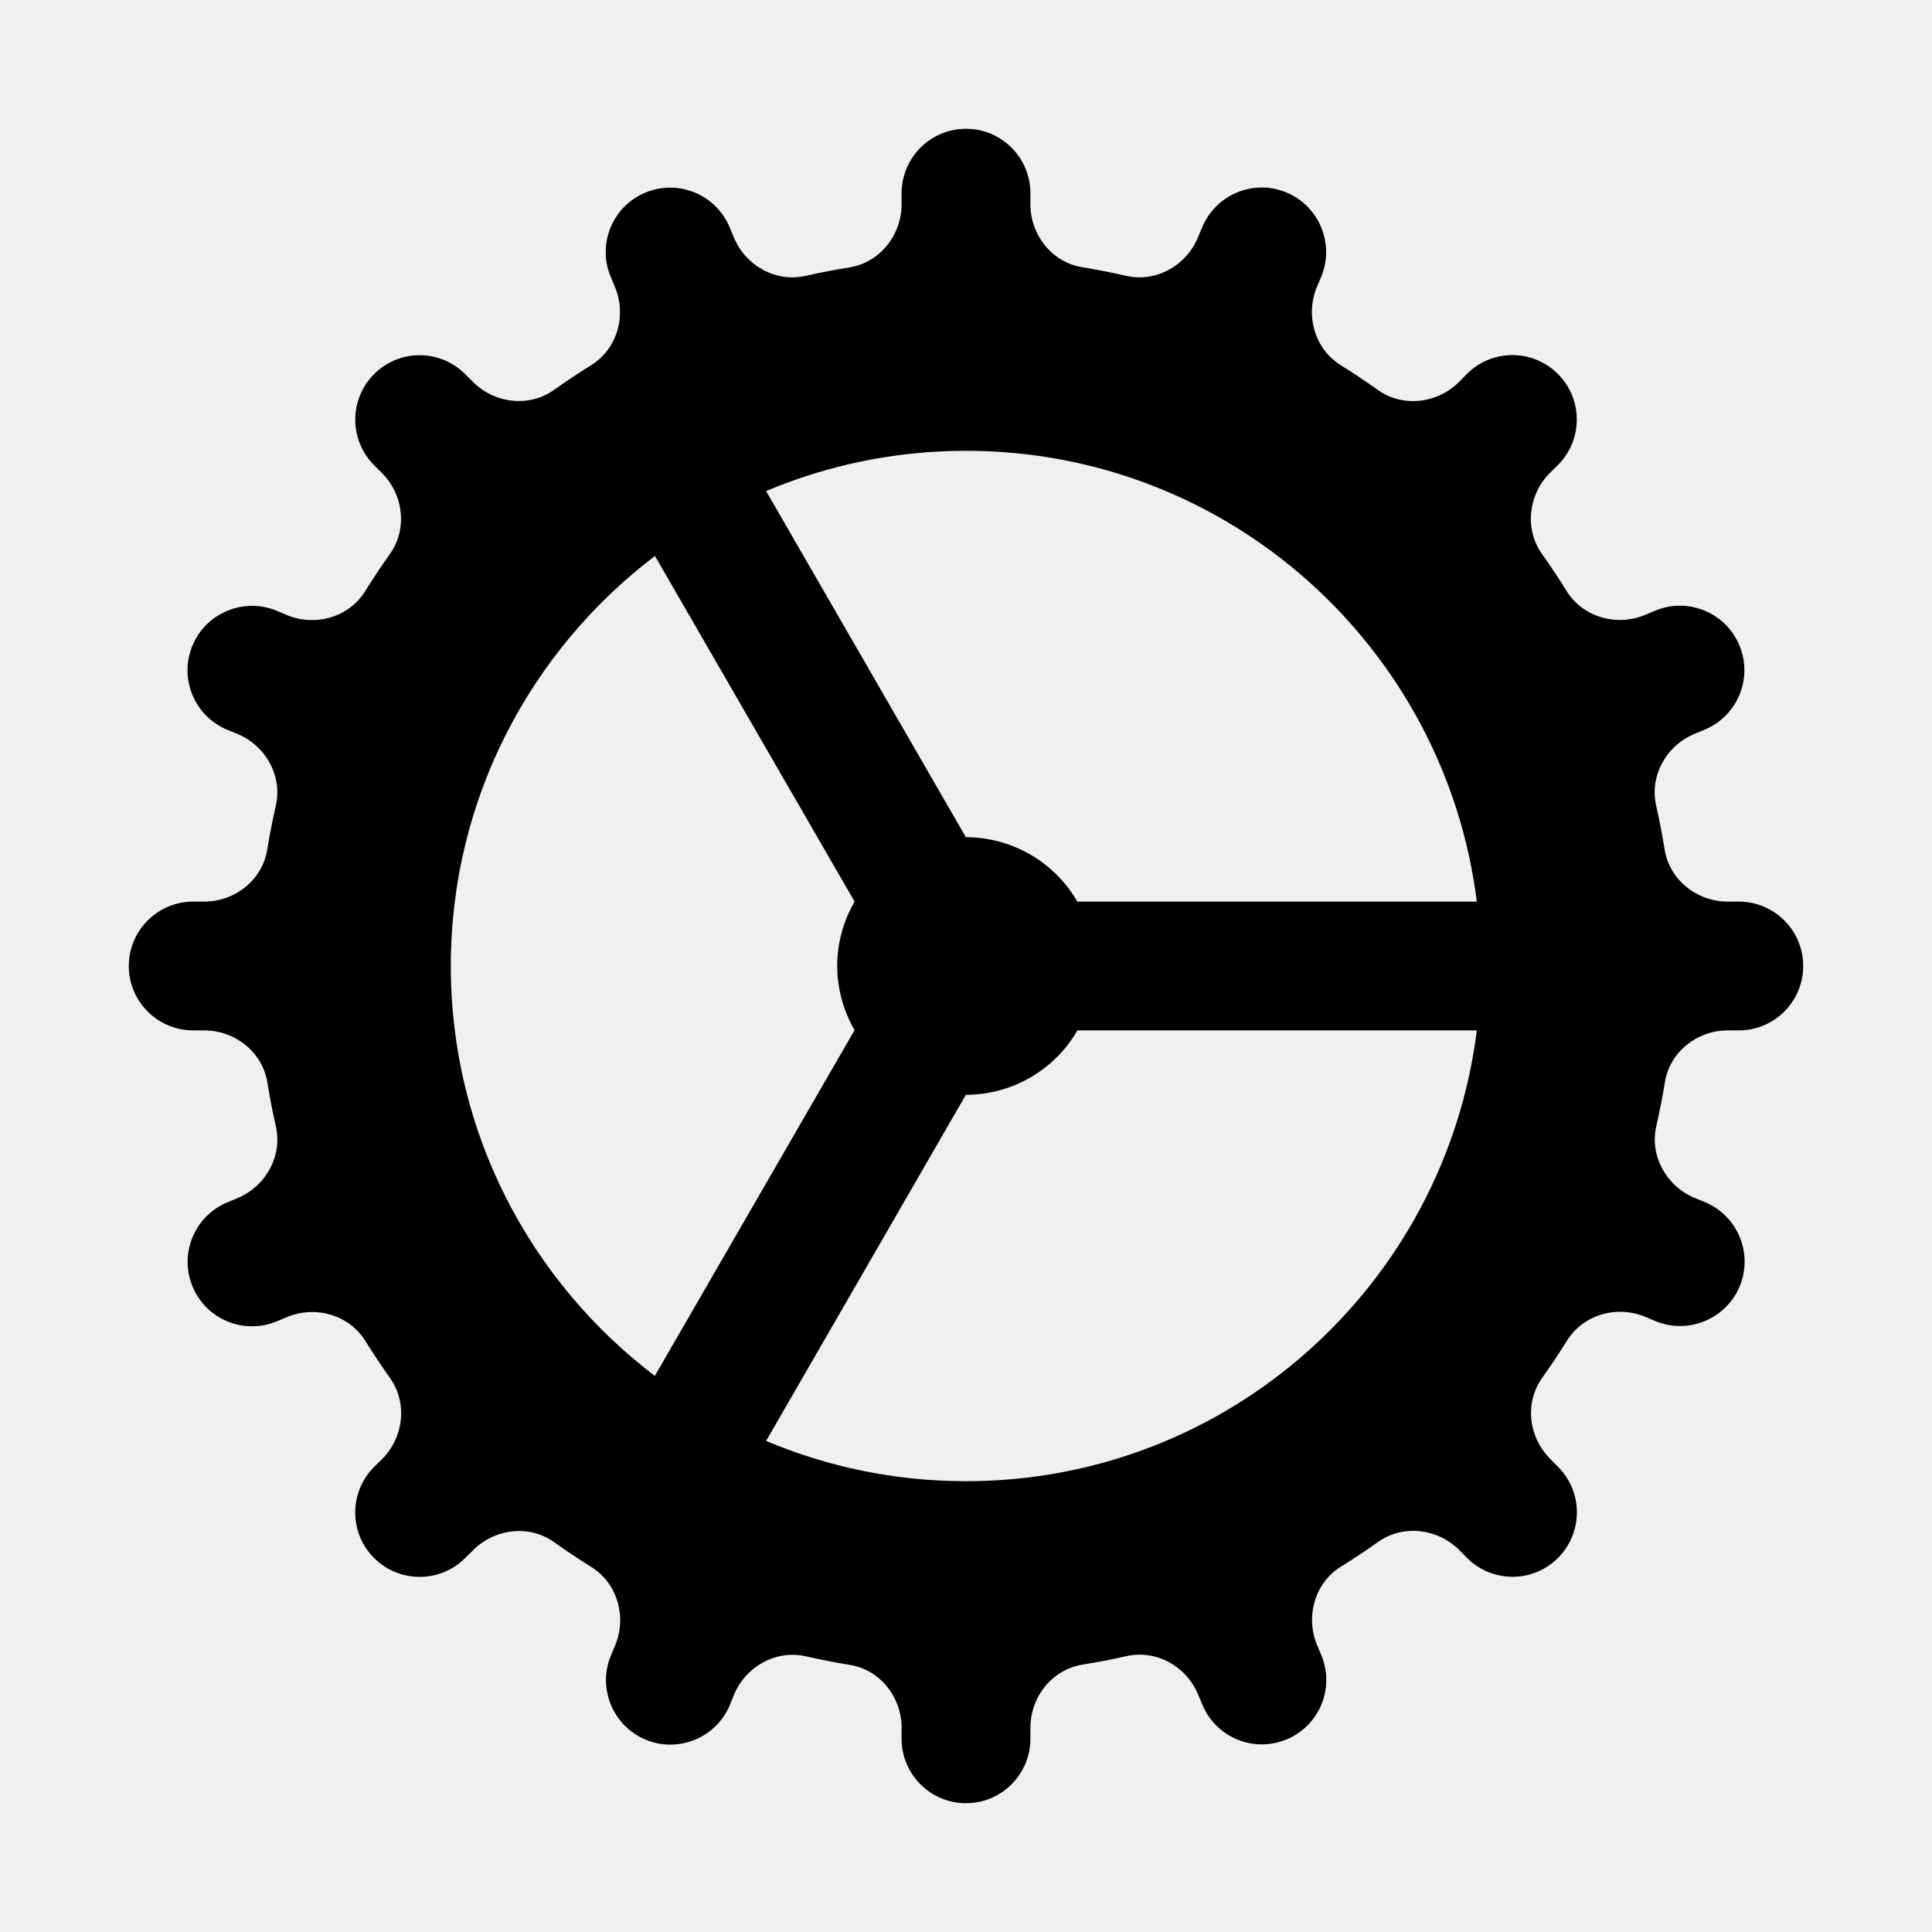
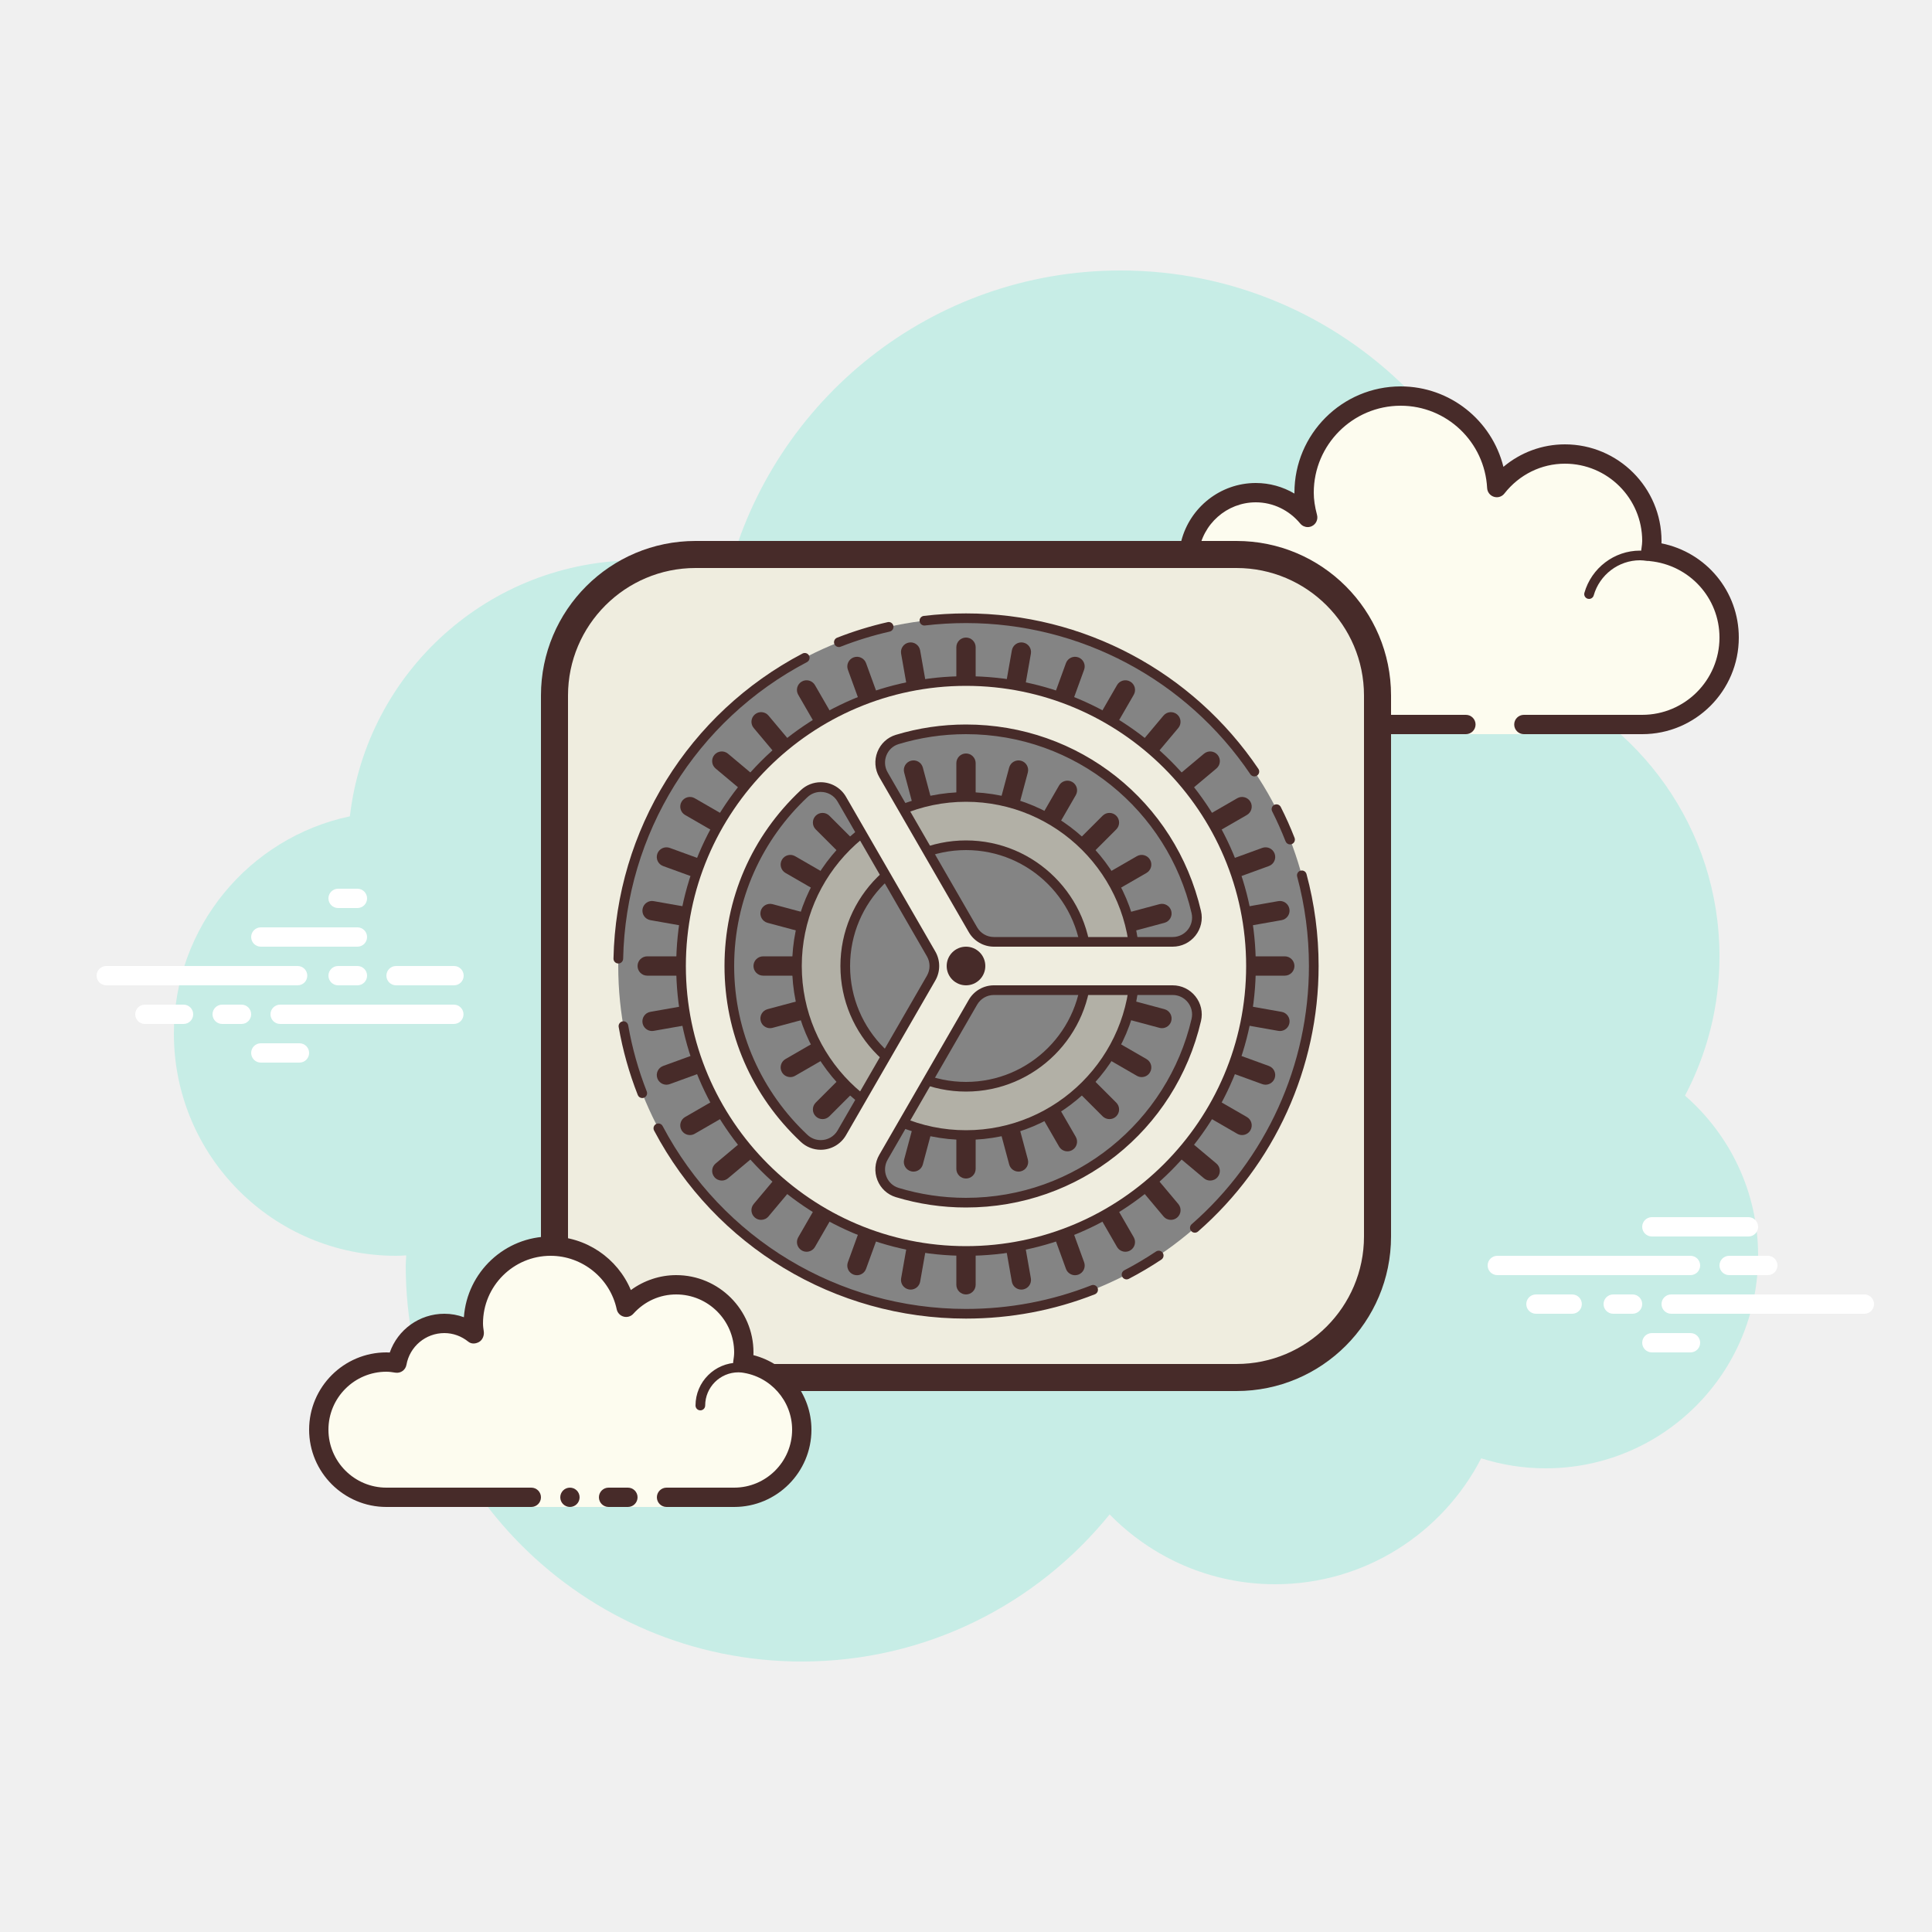
- <svg xmlns="http://www.w3.org/2000/svg" fill="#000000" viewBox="0 0 30 30" width="60px" height="60px">
-   <path d="M 15 2 C 14.448 2 14 2.448 14 3 L 14 3.172 C 14 3.65 13.663 4.076 13.191 4.152 C 12.962 4.189 12.736 4.232 12.512 4.283 C 12.048 4.389 11.578 4.127 11.396 3.688 L 11.33 3.531 C 11.119 3.021 10.534 2.778 10.023 2.99 C 9.513 3.201 9.27 3.786 9.482 4.297 L 9.549 4.457 C 9.733 4.897 9.586 5.418 9.18 5.67 C 8.984 5.792 8.792 5.92 8.605 6.053 C 8.217 6.33 7.681 6.267 7.344 5.93 L 7.223 5.809 C 6.832 5.418 6.199 5.418 5.809 5.809 C 5.419 6.2 5.419 6.833 5.809 7.223 L 5.93 7.344 C 6.267 7.681 6.33 8.216 6.053 8.605 C 5.92 8.792 5.792 8.984 5.67 9.18 C 5.418 9.586 4.896 9.734 4.455 9.551 L 4.297 9.484 C 3.787 9.273 3.2 9.515 2.988 10.025 C 2.777 10.535 3.019 11.12 3.529 11.332 L 3.686 11.396 C 4.125 11.578 4.389 12.048 4.283 12.512 C 4.232 12.736 4.187 12.962 4.15 13.191 C 4.075 13.662 3.65 14 3.172 14 L 3 14 C 2.448 14 2 14.448 2 15 C 2 15.552 2.448 16 3 16 L 3.172 16 C 3.65 16 4.076 16.337 4.152 16.809 C 4.189 17.038 4.232 17.264 4.283 17.488 C 4.389 17.952 4.127 18.422 3.688 18.604 L 3.531 18.67 C 3.021 18.881 2.778 19.466 2.99 19.977 C 3.201 20.487 3.786 20.73 4.297 20.518 L 4.457 20.451 C 4.898 20.268 5.419 20.415 5.672 20.82 C 5.794 21.016 5.921 21.208 6.055 21.396 C 6.332 21.784 6.269 22.321 5.932 22.658 L 5.809 22.779 C 5.418 23.17 5.418 23.803 5.809 24.193 C 6.2 24.583 6.833 24.584 7.223 24.193 L 7.346 24.072 C 7.683 23.735 8.217 23.67 8.605 23.947 C 8.793 24.081 8.986 24.21 9.182 24.332 C 9.587 24.584 9.736 25.106 9.553 25.547 L 9.486 25.705 C 9.275 26.215 9.517 26.802 10.027 27.014 C 10.537 27.225 11.122 26.983 11.334 26.473 L 11.398 26.316 C 11.58 25.877 12.05 25.613 12.514 25.719 C 12.738 25.77 12.964 25.815 13.193 25.852 C 13.662 25.925 14 26.35 14 26.828 L 14 27 C 14 27.552 14.448 28 15 28 C 15.552 28 16 27.552 16 27 L 16 26.828 C 16 26.35 16.337 25.924 16.809 25.848 C 17.038 25.811 17.264 25.768 17.488 25.717 C 17.952 25.611 18.422 25.873 18.604 26.312 L 18.67 26.469 C 18.881 26.979 19.466 27.222 19.977 27.01 C 20.487 26.799 20.73 26.214 20.518 25.703 L 20.451 25.543 C 20.268 25.102 20.415 24.581 20.82 24.328 C 21.016 24.206 21.208 24.079 21.396 23.945 C 21.784 23.668 22.321 23.731 22.658 24.068 L 22.779 24.191 C 23.17 24.582 23.803 24.582 24.193 24.191 C 24.583 23.8 24.584 23.167 24.193 22.777 L 24.072 22.654 C 23.735 22.317 23.67 21.783 23.947 21.395 C 24.081 21.207 24.21 21.014 24.332 20.818 C 24.584 20.413 25.106 20.264 25.547 20.447 L 25.705 20.514 C 26.215 20.725 26.802 20.483 27.014 19.973 C 27.225 19.463 26.983 18.878 26.473 18.666 L 26.316 18.602 C 25.877 18.42 25.613 17.95 25.719 17.486 C 25.77 17.262 25.815 17.036 25.852 16.807 C 25.925 16.338 26.35 16 26.828 16 L 27 16 C 27.552 16 28 15.552 28 15 C 28 14.448 27.552 14 27 14 L 26.828 14 C 26.35 14 25.924 13.663 25.848 13.191 C 25.811 12.962 25.768 12.736 25.717 12.512 C 25.611 12.048 25.873 11.578 26.312 11.396 L 26.469 11.33 C 26.979 11.119 27.222 10.534 27.01 10.023 C 26.799 9.513 26.214 9.27 25.703 9.482 L 25.543 9.549 C 25.102 9.732 24.581 9.585 24.328 9.18 C 24.206 8.984 24.079 8.792 23.945 8.604 C 23.668 8.216 23.731 7.679 24.068 7.342 L 24.191 7.221 C 24.582 6.83 24.582 6.197 24.191 5.807 C 23.8 5.416 23.167 5.416 22.777 5.807 L 22.656 5.93 C 22.319 6.267 21.783 6.332 21.395 6.055 C 21.207 5.921 21.014 5.792 20.818 5.67 C 20.413 5.418 20.266 4.896 20.449 4.455 L 20.516 4.297 C 20.727 3.787 20.485 3.2 19.975 2.988 C 19.465 2.777 18.88 3.019 18.668 3.529 L 18.602 3.686 C 18.42 4.125 17.95 4.389 17.486 4.283 C 17.262 4.232 17.036 4.187 16.807 4.15 C 16.337 4.075 16 3.65 16 3.172 L 16 3 C 16 2.448 15.552 2 15 2 z M 15 7 C 19.079 7 22.439 10.055 22.932 14 L 16.729 14 A 2 2 0 0 0 15 13 A 2 2 0 0 0 14.998 13 L 11.896 7.625 C 12.851 7.223 13.899 7 15 7 z M 10.17 8.633 L 13.27 14 A 2 2 0 0 0 13 15 A 2 2 0 0 0 13.27 15.996 L 10.168 21.365 C 8.246 19.904 7 17.6 7 15 C 7 12.399 8.247 10.094 10.17 8.633 z M 16.73 16 L 22.932 16 C 22.439 19.945 19.079 23 15 23 C 13.899 23 12.851 22.777 11.896 22.375 L 14.998 17 A 2 2 0 0 0 15 17 A 2 2 0 0 0 16.73 16 z" />
+ <svg xmlns="http://www.w3.org/2000/svg" viewBox="0 0 100 100" width="100px" height="100px">
+   <path fill="#c7ede6" d="M87.215,56.71C88.35,54.555,89,52.105,89,49.5c0-6.621-4.159-12.257-10.001-14.478 C78.999,35.015,79,35.008,79,35c0-11.598-9.402-21-21-21c-9.784,0-17.981,6.701-20.313,15.757C36.211,29.272,34.638,29,33,29 c-7.692,0-14.023,5.793-14.89,13.252C12.906,43.353,9,47.969,9,53.5C9,59.851,14.149,65,20.5,65c0.177,0,0.352-0.012,0.526-0.022 C21.022,65.153,21,65.324,21,65.5C21,76.822,30.178,86,41.5,86c6.437,0,12.175-2.972,15.934-7.614C59.612,80.611,62.64,82,66,82 c4.65,0,8.674-2.65,10.666-6.518C77.718,75.817,78.837,76,80,76c6.075,0,11-4.925,11-11C91,61.689,89.53,58.727,87.215,56.71z" />
+   <path fill="#fdfcef" d="M78.875,37.5c0,0,3.64,0,6.125,0s4.5-2.015,4.5-4.5c0-2.333-1.782-4.229-4.055-4.455 C85.467,28.364,85.5,28.187,85.5,28c0-2.485-2.015-4.5-4.5-4.5c-1.438,0-2.703,0.686-3.527,1.736 C77.333,22.6,75.171,20.5,72.5,20.5c-2.761,0-5,2.239-5,5c0,0.446,0.077,0.87,0.187,1.282C67.045,26.005,66.086,25.5,65,25.5 c-1.781,0-3.234,1.335-3.455,3.055C61.364,28.533,61.187,28.5,61,28.5c-2.485,0-4.5,2.015-4.5,4.5s2.015,4.5,4.5,4.5s9.5,0,9.5,0 h5.375V38h3V37.5z" />
+   <path fill="#472b29" d="M72.5,20c-3.033,0-5.5,2.467-5.5,5.5c0,0.016,0,0.031,0,0.047C66.398,25.192,65.71,25,65,25 c-1.831,0-3.411,1.261-3.858,3.005C61.095,28.002,61.048,28,61,28c-2.757,0-5,2.243-5,5s2.243,5,5,5h14.875 c0.276,0,0.5-0.224,0.5-0.5s-0.224-0.5-0.5-0.5H61c-2.206,0-4-1.794-4-4s1.794-4,4-4c0.117,0,0.23,0.017,0.343,0.032l0.141,0.019 c0.021,0.003,0.041,0.004,0.062,0.004c0.246,0,0.462-0.185,0.495-0.437C62.232,27.125,63.504,26,65,26 c0.885,0,1.723,0.401,2.301,1.1c0.098,0.118,0.241,0.182,0.386,0.182c0.078,0,0.156-0.018,0.228-0.056 c0.209-0.107,0.314-0.346,0.254-0.573C68.054,26.218,68,25.852,68,25.5c0-2.481,2.019-4.5,4.5-4.5 c2.381,0,4.347,1.872,4.474,4.263c0.011,0.208,0.15,0.387,0.349,0.45c0.05,0.016,0.101,0.024,0.152,0.024 c0.15,0,0.296-0.069,0.392-0.192C78.638,24.563,79.779,24,81,24c2.206,0,4,1.794,4,4c0,0.117-0.017,0.23-0.032,0.343l-0.019,0.141 c-0.016,0.134,0.022,0.268,0.106,0.373s0.207,0.172,0.34,0.185C87.451,29.247,89,30.949,89,33c0,2.206-1.794,4-4,4h-6.125 c-0.276,0-0.5,0.224-0.5,0.5s0.224,0.5,0.5,0.5H85c2.757,0,5-2.243,5-5c0-2.397-1.689-4.413-4.003-4.877 C85.999,28.082,86,28.041,86,28c0-2.757-2.243-5-5-5c-1.176,0-2.293,0.416-3.183,1.164C77.219,21.76,75.055,20,72.5,20L72.5,20z" />
+   <path fill="#472b29" d="M84.883,28.5c-1.326,0-2.508,0.897-2.874,2.182c-0.038,0.133,0.039,0.271,0.172,0.309 C82.205,30.997,82.228,31,82.25,31c0.109,0,0.209-0.072,0.24-0.182C82.795,29.748,83.779,29,84.883,29 c0.117,0,0.23,0.014,0.342,0.029c0.012,0.002,0.023,0.003,0.035,0.003c0.121,0,0.229-0.092,0.246-0.217 c0.019-0.137-0.077-0.263-0.214-0.281C85.158,28.516,85.022,28.5,84.883,28.5L84.883,28.5z" />
+   <path fill="#fff" d="M15.405,51H5.5C5.224,51,5,50.776,5,50.5S5.224,50,5.5,50h9.905c0.276,0,0.5,0.224,0.5,0.5 S15.682,51,15.405,51z" />
+   <path fill="#fff" d="M18.5,51h-1c-0.276,0-0.5-0.224-0.5-0.5s0.224-0.5,0.5-0.5h1c0.276,0,0.5,0.224,0.5,0.5 S18.777,51,18.5,51z" />
+   <path fill="#fff" d="M23.491,53H14.5c-0.276,0-0.5-0.224-0.5-0.5s0.224-0.5,0.5-0.5h8.991c0.276,0,0.5,0.224,0.5,0.5 S23.767,53,23.491,53z" />
+   <path fill="#fff" d="M12.5,53h-1c-0.276,0-0.5-0.224-0.5-0.5s0.224-0.5,0.5-0.5h1c0.276,0,0.5,0.224,0.5,0.5 S12.777,53,12.5,53z" />
+   <path fill="#fff" d="M9.5,53h-2C7.224,53,7,52.776,7,52.5S7.224,52,7.5,52h2c0.276,0,0.5,0.224,0.5,0.5S9.777,53,9.5,53 z" />
+   <path fill="#fff" d="M15.5,55h-2c-0.276,0-0.5-0.224-0.5-0.5s0.224-0.5,0.5-0.5h2c0.276,0,0.5,0.224,0.5,0.5 S15.776,55,15.5,55z" />
+   <path fill="#fff" d="M18.5,46c-0.177,0-0.823,0-1,0c-0.276,0-0.5,0.224-0.5,0.5s0.224,0.5,0.5,0.5c0.177,0,0.823,0,1,0 c0.276,0,0.5-0.224,0.5-0.5S18.776,46,18.5,46z" />
+   <path fill="#fff" d="M18.5,48c-0.177,0-4.823,0-5,0c-0.276,0-0.5,0.224-0.5,0.5s0.224,0.5,0.5,0.5c0.177,0,4.823,0,5,0 c0.276,0,0.5-0.224,0.5-0.5S18.776,48,18.5,48z" />
+   <path fill="#fff" d="M23.5,50c-0.177,0-2.823,0-3,0c-0.276,0-0.5,0.224-0.5,0.5s0.224,0.5,0.5,0.5c0.177,0,2.823,0,3,0 c0.276,0,0.5-0.224,0.5-0.5S23.776,50,23.5,50z" />
+   <path fill="#fff" d="M87.5,66h-10c-0.276,0-0.5-0.224-0.5-0.5s0.224-0.5,0.5-0.5h10c0.276,0,0.5,0.224,0.5,0.5 S87.776,66,87.5,66z" />
+   <path fill="#fff" d="M91.5,66h-2c-0.276,0-0.5-0.224-0.5-0.5s0.224-0.5,0.5-0.5h2c0.276,0,0.5,0.224,0.5,0.5 S91.776,66,91.5,66z" />
+   <path fill="#fff" d="M96.5,68h-10c-0.276,0-0.5-0.224-0.5-0.5s0.224-0.5,0.5-0.5h10c0.276,0,0.5,0.224,0.5,0.5 S96.777,68,96.5,68z" />
+   <path fill="#fff" d="M84.5,68h-1c-0.276,0-0.5-0.224-0.5-0.5s0.224-0.5,0.5-0.5h1c0.276,0,0.5,0.224,0.5,0.5 S84.776,68,84.5,68z" />
+   <path fill="#fff" d="M81.375,68H79.5c-0.276,0-0.5-0.224-0.5-0.5s0.224-0.5,0.5-0.5h1.875c0.276,0,0.5,0.224,0.5,0.5 S81.651,68,81.375,68z" />
+   <path fill="#fff" d="M90.5,64h-5c-0.276,0-0.5-0.224-0.5-0.5s0.224-0.5,0.5-0.5h5c0.276,0,0.5,0.224,0.5,0.5 S90.777,64,90.5,64z" />
+   <path fill="#fff" d="M87.5,70h-2c-0.276,0-0.5-0.224-0.5-0.5s0.224-0.5,0.5-0.5h2c0.276,0,0.5,0.224,0.5,0.5 S87.776,70,87.5,70z" />
+   <path fill="#efeddf" d="M29,63.364V36.636C29,32.419,32.419,29,36.636,29h26.727C67.581,29,71,32.419,71,36.636v26.727 C71,67.581,67.581,71,63.364,71H36.636C32.419,71,29,67.581,29,63.364z" />
+   <path fill="#472b29" d="M64,29.4c3.639,0,6.6,2.961,6.6,6.6v28c0,3.639-2.961,6.6-6.6,6.6H36c-3.639,0-6.6-2.961-6.6-6.6V36 c0-3.639,2.961-6.6,6.6-6.6H64 M64,28H36c-4.418,0-8,3.582-8,8v28c0,4.418,3.582,8,8,8h28c4.418,0,8-3.582,8-8V36 C72,31.582,68.418,28,64,28L64,28z" />
+   <circle cx="50" cy="50" r="18" fill="#848484" />
+   <path fill="#472b29" d="M64.926,40.186c-0.08,0-0.159-0.039-0.207-0.11c-3.311-4.9-8.813-7.826-14.719-7.826 c-0.708,0-1.424,0.042-2.125,0.125c-0.132,0.017-0.261-0.081-0.277-0.219c-0.017-0.137,0.082-0.261,0.219-0.277 c0.721-0.086,1.456-0.129,2.184-0.129c6.072,0,11.729,3.008,15.133,8.046c0.077,0.115,0.047,0.27-0.067,0.347 C65.022,40.172,64.974,40.186,64.926,40.186z" />
+   <path fill="#472b29" d="M66.773,43.707c-0.1,0-0.194-0.061-0.232-0.159c-0.206-0.526-0.439-1.048-0.694-1.553 c-0.063-0.123-0.014-0.273,0.109-0.336c0.124-0.061,0.274-0.013,0.336,0.11c0.263,0.519,0.503,1.056,0.714,1.597 c0.051,0.128-0.013,0.273-0.142,0.324C66.834,43.701,66.804,43.707,66.773,43.707z" />
+   <path fill="#472b29" d="M61.845,63.804c-0.069,0-0.139-0.029-0.188-0.085c-0.091-0.104-0.081-0.262,0.023-0.353 c3.858-3.374,6.07-8.246,6.07-13.366c0-1.571-0.205-3.128-0.609-4.629c-0.036-0.133,0.043-0.271,0.176-0.306 c0.139-0.035,0.271,0.043,0.307,0.176c0.416,1.543,0.627,3.144,0.627,4.759c0,5.265-2.274,10.273-6.241,13.742 C61.962,63.783,61.903,63.804,61.845,63.804z" />
+   <path fill="#472b29" d="M58.31,66.221c-0.09,0-0.177-0.049-0.222-0.134c-0.064-0.123-0.017-0.273,0.106-0.337 c0.562-0.293,1.114-0.62,1.642-0.972c0.114-0.076,0.27-0.046,0.347,0.069c0.077,0.115,0.045,0.27-0.069,0.347 c-0.542,0.362-1.111,0.698-1.688,0.999C58.389,66.212,58.349,66.221,58.31,66.221z" />
+   <path fill="#472b29" d="M50,68.25c-6.785,0-12.971-3.729-16.145-9.733c-0.064-0.122-0.018-0.273,0.104-0.338 c0.121-0.064,0.273-0.018,0.338,0.104C37.384,64.123,43.401,67.75,50,67.75c2.239,0,4.422-0.412,6.489-1.224 c0.127-0.05,0.273,0.013,0.324,0.142c0.05,0.128-0.013,0.273-0.142,0.324C54.547,67.827,52.302,68.25,50,68.25z" />
+   <path fill="#472b29" d="M33.243,56.835c-0.1,0-0.194-0.06-0.232-0.159c-0.446-1.134-0.779-2.319-0.988-3.52 c-0.024-0.136,0.067-0.266,0.203-0.289c0.133-0.029,0.265,0.066,0.289,0.203c0.204,1.168,0.527,2.32,0.961,3.423 c0.051,0.128-0.013,0.273-0.141,0.324C33.304,56.83,33.273,56.835,33.243,56.835z" />
+   <path fill="#472b29" d="M32.004,49.87c-0.001,0-0.003,0-0.005,0c-0.138-0.003-0.248-0.117-0.245-0.255 c0.138-6.647,3.887-12.697,9.784-15.788c0.122-0.064,0.273-0.017,0.337,0.105c0.064,0.123,0.017,0.273-0.105,0.337 c-5.736,3.007-9.382,8.892-9.516,15.356C32.251,49.762,32.14,49.87,32.004,49.87z" />
+   <path fill="#472b29" d="M43.419,33.491c-0.1,0-0.194-0.06-0.233-0.159c-0.05-0.128,0.013-0.273,0.142-0.324 c0.845-0.332,1.725-0.603,2.614-0.805c0.134-0.035,0.268,0.054,0.299,0.188s-0.054,0.269-0.188,0.299 c-0.865,0.197-1.72,0.46-2.542,0.783C43.481,33.485,43.45,33.491,43.419,33.491z" />
+   <path fill="#472b29" d="M50,37c-0.276,0-0.5-0.224-0.5-0.5v-3c0-0.276,0.224-0.5,0.5-0.5s0.5,0.224,0.5,0.5v3 C50.5,36.776,50.276,37,50,37z" />
+   <path fill="#472b29" d="M47.655,37.205c-0.238,0-0.449-0.17-0.492-0.413l-0.521-2.955c-0.048-0.272,0.133-0.531,0.405-0.579 c0.269-0.049,0.531,0.133,0.579,0.405l0.521,2.955c0.048,0.272-0.133,0.531-0.405,0.579C47.713,37.203,47.684,37.205,47.655,37.205 z" />
+   <path fill="#472b29" d="M45.383,37.814c-0.204,0-0.396-0.126-0.47-0.329l-1.026-2.819c-0.095-0.259,0.039-0.546,0.299-0.641 c0.258-0.094,0.546,0.039,0.641,0.299l1.026,2.819c0.095,0.259-0.039,0.546-0.299,0.641C45.498,37.804,45.439,37.814,45.383,37.814 z" />
+   <path fill="#472b29" d="M43.25,38.809c-0.173,0-0.341-0.089-0.434-0.25l-1.5-2.598c-0.138-0.239-0.056-0.545,0.183-0.683 c0.238-0.138,0.544-0.057,0.683,0.183l1.5,2.598c0.138,0.239,0.056,0.545-0.183,0.683C43.421,38.787,43.335,38.809,43.25,38.809z" />
+   <path fill="#472b29" d="M41.323,40.158c-0.143,0-0.285-0.061-0.383-0.179l-1.928-2.298c-0.178-0.211-0.15-0.527,0.062-0.704 c0.212-0.178,0.528-0.149,0.704,0.062l1.928,2.298c0.178,0.211,0.15,0.527-0.062,0.704C41.55,40.12,41.436,40.158,41.323,40.158z" />
+   <path fill="#472b29" d="M39.658,41.822c-0.113,0-0.227-0.039-0.321-0.117l-2.298-1.928 c-0.211-0.177-0.239-0.493-0.062-0.704c0.178-0.211,0.492-0.239,0.704-0.062l2.298,1.928c0.211,0.177,0.239,0.493,0.062,0.704 C39.942,41.762,39.801,41.822,39.658,41.822z" />
+   <path fill="#472b29" d="M38.308,43.75c-0.085,0-0.171-0.021-0.25-0.067l-2.598-1.5c-0.239-0.138-0.321-0.444-0.183-0.683 c0.138-0.239,0.444-0.321,0.683-0.183l2.598,1.5c0.239,0.138,0.321,0.444,0.183,0.683C38.649,43.66,38.481,43.75,38.308,43.75z" />
+   <path fill="#472b29" d="M37.314,45.883c-0.057,0-0.115-0.01-0.171-0.03l-2.819-1.026c-0.26-0.094-0.394-0.381-0.299-0.641 c0.094-0.26,0.383-0.393,0.641-0.299l2.819,1.026c0.26,0.094,0.394,0.381,0.299,0.641C37.71,45.757,37.518,45.883,37.314,45.883z" />
+   <path fill="#472b29" d="M36.706,48.156c-0.029,0-0.058-0.002-0.087-0.008l-2.955-0.521 c-0.272-0.048-0.454-0.307-0.405-0.579c0.048-0.272,0.306-0.457,0.579-0.405l2.955,0.521c0.272,0.048,0.454,0.307,0.405,0.579 C37.155,47.985,36.944,48.156,36.706,48.156z" />
+   <path fill="#472b29" d="M36.5,50.5h-3c-0.276,0-0.5-0.224-0.5-0.5s0.224-0.5,0.5-0.5h3c0.276,0,0.5,0.224,0.5,0.5 S36.776,50.5,36.5,50.5z" />
+   <path fill="#472b29" d="M33.75,53.365c-0.238,0-0.449-0.17-0.492-0.413c-0.048-0.272,0.133-0.531,0.405-0.579l2.955-0.521 c0.269-0.051,0.531,0.133,0.579,0.405c0.048,0.272-0.133,0.531-0.405,0.579l-2.955,0.521C33.808,53.363,33.779,53.365,33.75,53.365 z" />
+   <path fill="#472b29" d="M34.495,56.144c-0.204,0-0.396-0.126-0.47-0.329c-0.095-0.259,0.039-0.546,0.299-0.641l2.819-1.026 c0.259-0.094,0.546,0.039,0.641,0.299c0.095,0.259-0.039,0.546-0.299,0.641l-2.819,1.026C34.61,56.134,34.552,56.144,34.495,56.144 z" />
+   <path fill="#472b29" d="M35.711,58.75c-0.173,0-0.341-0.089-0.434-0.25c-0.138-0.239-0.056-0.545,0.183-0.683l2.598-1.5 c0.238-0.139,0.545-0.057,0.683,0.183c0.138,0.239,0.056,0.545-0.183,0.683l-2.598,1.5C35.882,58.729,35.796,58.75,35.711,58.75z" />
+   <path fill="#472b29" d="M37.361,61.106c-0.143,0-0.285-0.061-0.383-0.179c-0.178-0.211-0.15-0.527,0.062-0.704l2.298-1.928 c0.212-0.178,0.528-0.15,0.704,0.062c0.178,0.211,0.15,0.527-0.062,0.704l-2.298,1.928C37.588,61.067,37.474,61.106,37.361,61.106z" />
+   <path fill="#472b29" d="M39.394,63.14c-0.113,0-0.227-0.039-0.321-0.117c-0.211-0.177-0.239-0.493-0.062-0.704l1.928-2.298 c0.177-0.212,0.493-0.239,0.704-0.062c0.211,0.177,0.239,0.493,0.062,0.704l-1.928,2.298C39.678,63.079,39.537,63.14,39.394,63.14z" />
+   <path fill="#472b29" d="M41.75,64.79c-0.085,0-0.171-0.021-0.25-0.067c-0.239-0.138-0.321-0.444-0.183-0.683l1.5-2.598 c0.138-0.24,0.443-0.322,0.683-0.183c0.239,0.138,0.321,0.444,0.183,0.683l-1.5,2.598C42.09,64.7,41.922,64.79,41.75,64.79z" />
+   <path fill="#472b29" d="M44.356,66.005c-0.057,0-0.115-0.01-0.171-0.03c-0.26-0.094-0.394-0.381-0.299-0.641l1.026-2.819 c0.094-0.259,0.383-0.392,0.641-0.299c0.26,0.094,0.394,0.381,0.299,0.641l-1.026,2.819C44.752,65.879,44.561,66.005,44.356,66.005 z" />
+   <path fill="#472b29" d="M47.135,66.75c-0.029,0-0.058-0.002-0.087-0.008c-0.272-0.048-0.454-0.307-0.405-0.579l0.521-2.955 c0.047-0.272,0.308-0.455,0.579-0.405c0.272,0.048,0.454,0.307,0.405,0.579l-0.521,2.955C47.584,66.579,47.374,66.75,47.135,66.75z" />
+   <path fill="#472b29" d="M50,67c-0.276,0-0.5-0.224-0.5-0.5v-3c0-0.276,0.224-0.5,0.5-0.5s0.5,0.224,0.5,0.5v3 C50.5,66.776,50.276,67,50,67z" />
+   <path fill="#472b29" d="M52.865,66.75c-0.238,0-0.449-0.17-0.492-0.413l-0.521-2.955c-0.048-0.272,0.133-0.531,0.405-0.579 c0.27-0.051,0.532,0.133,0.579,0.405l0.521,2.955c0.048,0.272-0.133,0.531-0.405,0.579C52.923,66.747,52.894,66.75,52.865,66.75z" />
+   <path fill="#472b29" d="M55.644,66.005c-0.204,0-0.396-0.126-0.47-0.329l-1.026-2.819c-0.095-0.259,0.039-0.546,0.299-0.641 c0.259-0.093,0.546,0.04,0.641,0.299l1.026,2.819c0.095,0.259-0.039,0.546-0.299,0.641C55.758,65.995,55.7,66.005,55.644,66.005z" />
+   <path fill="#472b29" d="M58.25,64.79c-0.173,0-0.341-0.089-0.434-0.25l-1.5-2.598c-0.138-0.239-0.056-0.545,0.183-0.683 c0.237-0.139,0.544-0.057,0.683,0.183l1.5,2.598c0.138,0.239,0.056,0.545-0.183,0.683C58.421,64.768,58.335,64.79,58.25,64.79z" />
+   <path fill="#472b29" d="M60.606,63.14c-0.143,0-0.285-0.061-0.383-0.179l-1.928-2.298c-0.178-0.211-0.15-0.527,0.062-0.704 c0.212-0.178,0.528-0.15,0.704,0.062l1.928,2.298c0.178,0.211,0.15,0.527-0.062,0.704C60.833,63.101,60.72,63.14,60.606,63.14z" />
+   <path fill="#472b29" d="M62.639,61.106c-0.113,0-0.227-0.039-0.321-0.117l-2.298-1.928 c-0.211-0.177-0.239-0.493-0.062-0.704c0.177-0.212,0.493-0.239,0.704-0.062l2.298,1.928c0.211,0.177,0.239,0.493,0.062,0.704 C62.924,61.045,62.782,61.106,62.639,61.106z" />
+   <path fill="#472b29" d="M64.289,58.75c-0.085,0-0.171-0.021-0.25-0.067l-2.598-1.5c-0.239-0.138-0.321-0.444-0.183-0.683 c0.138-0.239,0.444-0.322,0.683-0.183l2.598,1.5c0.239,0.138,0.321,0.444,0.183,0.683C64.63,58.66,64.462,58.75,64.289,58.75z" />
+   <path fill="#472b29" d="M65.505,56.144c-0.057,0-0.114-0.01-0.171-0.03l-2.819-1.026c-0.26-0.094-0.394-0.381-0.299-0.641 c0.095-0.26,0.384-0.393,0.641-0.299l2.819,1.026c0.26,0.094,0.394,0.381,0.299,0.641C65.9,56.018,65.709,56.144,65.505,56.144z" />
+   <path fill="#472b29" d="M66.25,53.365c-0.029,0-0.059-0.002-0.088-0.008l-2.954-0.521c-0.272-0.048-0.454-0.307-0.405-0.579 c0.047-0.272,0.309-0.455,0.579-0.405l2.954,0.521c0.271,0.048,0.453,0.307,0.405,0.579C66.698,53.195,66.487,53.365,66.25,53.365z" />
+   <path fill="#472b29" d="M66.5,50.5h-3c-0.276,0-0.5-0.224-0.5-0.5s0.224-0.5,0.5-0.5h3c0.276,0,0.5,0.224,0.5,0.5 S66.776,50.5,66.5,50.5z" />
+   <path fill="#472b29" d="M63.294,48.156c-0.238,0-0.449-0.17-0.492-0.413c-0.048-0.272,0.133-0.531,0.405-0.579l2.954-0.521 c0.269-0.05,0.53,0.132,0.579,0.405c0.048,0.272-0.134,0.531-0.405,0.579l-2.954,0.521C63.353,48.153,63.323,48.156,63.294,48.156z" />
+   <path fill="#472b29" d="M62.686,45.883c-0.204,0-0.396-0.126-0.47-0.329c-0.095-0.259,0.039-0.546,0.299-0.641l2.819-1.026 c0.262-0.094,0.546,0.039,0.641,0.299c0.095,0.259-0.039,0.546-0.299,0.641l-2.819,1.026 C62.801,45.873,62.743,45.883,62.686,45.883z" />
+   <path fill="#472b29" d="M61.692,43.75c-0.173,0-0.341-0.089-0.434-0.25c-0.138-0.239-0.056-0.545,0.183-0.683l2.598-1.5 c0.238-0.138,0.544-0.057,0.683,0.183c0.138,0.239,0.056,0.545-0.183,0.683l-2.598,1.5C61.863,43.729,61.777,43.75,61.692,43.75z" />
+   <path fill="#472b29" d="M60.342,41.822c-0.143,0-0.285-0.061-0.383-0.179c-0.178-0.211-0.15-0.527,0.062-0.704l2.298-1.928 c0.212-0.177,0.528-0.149,0.704,0.062c0.178,0.211,0.15,0.527-0.062,0.704l-2.298,1.928C60.569,41.784,60.456,41.822,60.342,41.822 z" />
+   <path fill="#472b29" d="M58.677,40.158c-0.113,0-0.227-0.039-0.321-0.117c-0.211-0.177-0.239-0.493-0.062-0.704l1.928-2.298 c0.177-0.211,0.492-0.239,0.704-0.062c0.211,0.177,0.239,0.493,0.062,0.704l-1.928,2.298C58.962,40.098,58.82,40.158,58.677,40.158 z" />
+   <path fill="#472b29" d="M56.75,38.809c-0.085,0-0.171-0.021-0.25-0.067c-0.239-0.138-0.321-0.444-0.183-0.683l1.5-2.598 c0.138-0.24,0.444-0.321,0.683-0.183c0.239,0.138,0.321,0.444,0.183,0.683l-1.5,2.598C57.09,38.719,56.922,38.809,56.75,38.809z" />
+   <path fill="#472b29" d="M54.617,37.814c-0.057,0-0.115-0.01-0.171-0.03c-0.26-0.094-0.394-0.381-0.299-0.641l1.026-2.819 c0.095-0.26,0.381-0.393,0.641-0.299c0.26,0.094,0.394,0.381,0.299,0.641l-1.026,2.819C55.013,37.688,54.821,37.814,54.617,37.814z" />
+   <path fill="#472b29" d="M48.059,43.255c-0.221,0-0.422-0.147-0.482-0.371l-0.777-2.897 c-0.072-0.267,0.087-0.541,0.354-0.612c0.269-0.071,0.541,0.086,0.612,0.354l0.777,2.897c0.072,0.267-0.087,0.541-0.354,0.612 C48.145,43.25,48.102,43.255,48.059,43.255z" />
+   <path fill="#472b29" d="M50,43c-0.276,0-0.5-0.224-0.5-0.5v-3c0-0.276,0.224-0.5,0.5-0.5s0.5,0.224,0.5,0.5v3 C50.5,42.776,50.276,43,50,43z" />
+   <path fill="#472b29" d="M51.941,43.255c-0.043,0-0.086-0.005-0.13-0.017c-0.267-0.071-0.425-0.346-0.354-0.612l0.777-2.897 c0.072-0.267,0.347-0.424,0.612-0.354c0.267,0.071,0.425,0.346,0.354,0.612l-0.777,2.897 C52.364,43.108,52.162,43.255,51.941,43.255z" />
+   <path fill="#472b29" d="M53.75,44.005c-0.085,0-0.171-0.021-0.25-0.067c-0.239-0.138-0.321-0.444-0.183-0.683l1.5-2.598 c0.138-0.239,0.443-0.321,0.683-0.183c0.239,0.138,0.321,0.444,0.183,0.683l-1.5,2.598C54.09,43.915,53.922,44.005,53.75,44.005z" />
+   <path fill="#472b29" d="M55.303,45.197c-0.128,0-0.256-0.049-0.354-0.146c-0.195-0.195-0.195-0.512,0-0.707l2.122-2.122 c0.195-0.195,0.512-0.195,0.707,0s0.195,0.512,0,0.707l-2.122,2.122C55.559,45.148,55.431,45.197,55.303,45.197z" />
+   <path fill="#472b29" d="M56.496,46.75c-0.173,0-0.341-0.089-0.434-0.25c-0.138-0.239-0.056-0.545,0.183-0.683l2.598-1.5 c0.238-0.139,0.544-0.057,0.683,0.183c0.138,0.239,0.056,0.545-0.183,0.683l-2.598,1.5C56.667,46.729,56.581,46.75,56.496,46.75z" />
+   <path fill="#472b29" d="M57.244,48.559c-0.221,0-0.422-0.147-0.482-0.371c-0.072-0.267,0.087-0.541,0.354-0.612l2.897-0.777 c0.266-0.071,0.541,0.087,0.612,0.354s-0.087,0.541-0.354,0.612l-2.897,0.777C57.331,48.554,57.287,48.559,57.244,48.559z" />
+   <path fill="#472b29" d="M42.575,57.925c-0.128,0-0.256-0.049-0.354-0.146c-0.195-0.195-0.195-0.512,0-0.707l2.122-2.122 c0.195-0.195,0.512-0.195,0.707,0s0.195,0.512,0,0.707l-2.122,2.122C42.831,57.876,42.703,57.925,42.575,57.925z" />
+   <path fill="#472b29" d="M40.907,55.75c-0.173,0-0.341-0.089-0.434-0.25c-0.138-0.239-0.056-0.545,0.183-0.683l2.598-1.5 c0.238-0.138,0.544-0.056,0.683,0.183c0.138,0.239,0.056,0.545-0.183,0.683l-2.598,1.5C41.078,55.729,40.992,55.75,40.907,55.75z" />
+   <path fill="#472b29" d="M39.857,53.218c-0.221,0-0.422-0.147-0.482-0.371c-0.072-0.267,0.087-0.541,0.354-0.612l2.897-0.777 c0.268-0.07,0.541,0.087,0.612,0.354s-0.087,0.541-0.354,0.612l-2.897,0.777C39.944,53.212,39.9,53.218,39.857,53.218z" />
+   <path fill="#472b29" d="M42.5,50.5h-3c-0.276,0-0.5-0.224-0.5-0.5s0.224-0.5,0.5-0.5h3c0.276,0,0.5,0.224,0.5,0.5 S42.776,50.5,42.5,50.5z" />
+   <path fill="#472b29" d="M42.756,48.559c-0.043,0-0.086-0.005-0.13-0.017l-2.897-0.777c-0.267-0.071-0.425-0.346-0.354-0.612 c0.072-0.267,0.347-0.423,0.612-0.354l2.897,0.777c0.267,0.071,0.425,0.346,0.354,0.612C43.178,48.412,42.977,48.559,42.756,48.559 z" />
+   <path fill="#472b29" d="M43.504,46.75c-0.085,0-0.171-0.021-0.25-0.067l-2.598-1.5c-0.239-0.138-0.321-0.444-0.183-0.683 c0.138-0.24,0.444-0.322,0.683-0.183l2.598,1.5c0.239,0.138,0.321,0.444,0.183,0.683C43.845,46.66,43.677,46.75,43.504,46.75z" />
+   <path fill="#472b29" d="M44.697,45.197c-0.128,0-0.256-0.049-0.354-0.146l-2.122-2.122c-0.195-0.195-0.195-0.512,0-0.707 s0.512-0.195,0.707,0l2.122,2.122c0.195,0.195,0.195,0.512,0,0.707C44.953,45.148,44.825,45.197,44.697,45.197z" />
+   <path fill="#472b29" d="M60.143,53.218c-0.043,0-0.086-0.005-0.13-0.017l-2.897-0.777c-0.267-0.071-0.425-0.346-0.354-0.612 c0.072-0.267,0.348-0.423,0.612-0.354l2.897,0.777c0.267,0.071,0.425,0.346,0.354,0.612C60.565,53.071,60.363,53.218,60.143,53.218 z" />
+   <path fill="#472b29" d="M59.093,55.75c-0.085,0-0.171-0.021-0.25-0.067l-2.598-1.5c-0.239-0.138-0.321-0.444-0.183-0.683 s0.444-0.321,0.683-0.183l2.598,1.5c0.239,0.138,0.321,0.444,0.183,0.683C59.434,55.66,59.266,55.75,59.093,55.75z" />
+   <path fill="#472b29" d="M57.425,57.925c-0.128,0-0.256-0.049-0.354-0.146l-2.122-2.122c-0.195-0.195-0.195-0.512,0-0.707 s0.512-0.195,0.707,0l2.122,2.122c0.195,0.195,0.195,0.512,0,0.707C57.681,57.876,57.553,57.925,57.425,57.925z" />
+   <path fill="#472b29" d="M55.25,59.593c-0.173,0-0.341-0.089-0.434-0.25l-1.5-2.598c-0.138-0.239-0.056-0.545,0.183-0.683 c0.238-0.139,0.544-0.057,0.683,0.183l1.5,2.598c0.138,0.239,0.056,0.545-0.183,0.683C55.421,59.572,55.335,59.593,55.25,59.593z" />
+   <path fill="#472b29" d="M52.717,60.642c-0.221,0-0.422-0.147-0.482-0.371l-0.777-2.897 c-0.072-0.267,0.087-0.541,0.354-0.612c0.266-0.071,0.541,0.087,0.612,0.354l0.777,2.897c0.072,0.267-0.087,0.541-0.354,0.612 C52.804,60.637,52.76,60.642,52.717,60.642z" />
+   <path fill="#472b29" d="M50,61c-0.276,0-0.5-0.224-0.5-0.5v-3c0-0.276,0.224-0.5,0.5-0.5s0.5,0.224,0.5,0.5v3 C50.5,60.776,50.276,61,50,61z" />
+   <path fill="#472b29" d="M47.283,60.642c-0.043,0-0.086-0.005-0.13-0.017c-0.267-0.071-0.425-0.346-0.354-0.612l0.777-2.897 c0.072-0.267,0.347-0.423,0.612-0.354c0.267,0.071,0.425,0.346,0.354,0.612l-0.777,2.897 C47.705,60.495,47.503,60.642,47.283,60.642z" />
+   <path fill="#b2b0a6" d="M50,58.75c-4.825,0-8.75-3.925-8.75-8.75s3.925-8.75,8.75-8.75s8.75,3.925,8.75,8.75 S54.825,58.75,50,58.75z M50,43.75c-3.446,0-6.25,2.804-6.25,6.25s2.804,6.25,6.25,6.25s6.25-2.804,6.25-6.25 S53.446,43.75,50,43.75z" />
+   <path fill="#472b29" d="M50,41.5c4.687,0,8.5,3.813,8.5,8.5s-3.813,8.5-8.5,8.5s-8.5-3.813-8.5-8.5S45.313,41.5,50,41.5 M50,56.5c3.584,0,6.5-2.916,6.5-6.5s-2.916-6.5-6.5-6.5c-3.584,0-6.5,2.916-6.5,6.5S46.416,56.5,50,56.5 M50,41 c-4.962,0-9,4.038-9,9s4.038,9,9,9s9-4.038,9-9S54.962,41,50,41L50,41z M50,56c-3.309,0-6-2.691-6-6s2.691-6,6-6 c3.309,0,6,2.691,6,6S53.309,56,50,56L50,56z" />
+   <path fill="#472b29" d="M52.345,37.205c-0.029,0-0.058-0.002-0.087-0.008c-0.272-0.048-0.454-0.307-0.405-0.579l0.521-2.955 c0.047-0.272,0.309-0.454,0.579-0.405c0.272,0.048,0.454,0.307,0.405,0.579l-0.521,2.955 C52.794,37.035,52.583,37.205,52.345,37.205z" />
+   <path fill="#efeddf" d="M50,64.75c-8.133,0-14.75-6.617-14.75-14.75S41.867,35.25,50,35.25S64.75,41.867,64.75,50 S58.133,64.75,50,64.75z M51.443,51.25c-0.445,0-0.86,0.239-1.083,0.625l-4.632,8.024c-0.193,0.334-0.223,0.733-0.08,1.094 c0.141,0.355,0.429,0.622,0.791,0.731c1.15,0.349,2.348,0.526,3.561,0.526c5.721,0,10.622-3.889,11.92-9.458 c0.087-0.375,0-0.764-0.241-1.067c-0.24-0.302-0.598-0.476-0.982-0.476H51.443z M42.482,40.738c-0.32,0-0.625,0.121-0.859,0.34 C39.125,43.42,37.75,46.588,37.75,50s1.375,6.58,3.873,8.921c0.234,0.22,0.539,0.34,0.859,0.34c0.449,0,0.866-0.24,1.089-0.627 l4.625-8.01c0.223-0.386,0.223-0.864,0-1.25l-4.625-8.01C43.348,40.979,42.931,40.738,42.482,40.738z M50,37.75 c-1.213,0-2.411,0.177-3.561,0.526c-0.362,0.11-0.65,0.376-0.791,0.731c-0.143,0.36-0.113,0.759,0.08,1.094l4.632,8.024 c0.222,0.386,0.637,0.625,1.083,0.625h9.253c0.384,0,0.743-0.173,0.982-0.476c0.241-0.303,0.328-0.691,0.241-1.067 C60.622,41.639,55.721,37.75,50,37.75z" />
+   <path fill="#472b29" d="M50,35.5c7.995,0,14.5,6.505,14.5,14.5S57.995,64.5,50,64.5S35.5,57.995,35.5,50 S42.005,35.5,50,35.5 M51.443,49h9.253c0.461,0,0.891-0.208,1.179-0.57c0.288-0.363,0.393-0.829,0.288-1.279 C60.839,41.469,55.837,37.5,50,37.5c-1.237,0-2.459,0.18-3.633,0.536c-0.436,0.132-0.783,0.453-0.951,0.879 c-0.171,0.432-0.136,0.909,0.096,1.31l4.633,8.024C50.411,48.713,50.909,49,51.443,49 M42.482,59.512 c0.538,0,1.038-0.288,1.306-0.752l4.624-8.01c0.267-0.463,0.267-1.037,0-1.5l-4.624-8.01c-0.268-0.464-0.768-0.752-1.306-0.752 c-0.384,0-0.75,0.145-1.03,0.408C38.903,43.285,37.5,46.519,37.5,50s1.403,6.715,3.951,9.104 C41.732,59.367,42.098,59.512,42.482,59.512 M50,62.5c5.837,0,10.839-3.969,12.163-9.651c0.105-0.45,0-0.916-0.288-1.279 C61.587,51.208,61.157,51,60.696,51h-9.253c-0.534,0-1.032,0.287-1.299,0.75l-4.633,8.024c-0.232,0.401-0.266,0.879-0.096,1.31 c0.169,0.427,0.515,0.747,0.951,0.879C47.541,62.32,48.763,62.5,50,62.5 M50,35c-8.28,0-15,6.72-15,15s6.72,15,15,15s15-6.72,15-15 S58.28,35,50,35L50,35z M51.443,48.5c-0.357,0-0.687-0.191-0.866-0.5l-4.633-8.024c-0.321-0.556-0.046-1.275,0.568-1.461 C47.616,38.18,48.787,38,50,38c5.688,0,10.439,3.955,11.676,9.264c0.147,0.63-0.333,1.236-0.98,1.236H51.443L51.443,48.5z M42.482,59.012c-0.245,0-0.492-0.088-0.688-0.272C39.462,56.553,38,53.451,38,50s1.462-6.553,3.793-8.739 c0.196-0.184,0.443-0.272,0.688-0.272c0.344,0,0.684,0.174,0.873,0.502l4.624,8.01c0.179,0.309,0.179,0.691,0,1l-4.624,8.01 C43.166,58.837,42.826,59.012,42.482,59.012L42.482,59.012z M50,62c-1.213,0-2.384-0.18-3.488-0.515 c-0.614-0.186-0.888-0.905-0.568-1.461L50.577,52c0.179-0.309,0.509-0.5,0.866-0.5h9.253c0.646,0,1.127,0.606,0.98,1.236 C60.439,58.045,55.688,62,50,62L50,62z" />
+   <circle cx="50" cy="50" r="1" fill="#472b29" />
+   <g>
+     <path fill="#fdfcef" d="M34.5,77.5c0,0,1.567,0,3.5,0s3.5-1.567,3.5-3.5c0-1.781-1.335-3.234-3.055-3.455 C38.473,70.366,38.5,70.187,38.5,70c0-1.933-1.567-3.5-3.5-3.5c-1.032,0-1.95,0.455-2.59,1.165 c-0.384-1.808-1.987-3.165-3.91-3.165c-2.209,0-4,1.791-4,4c0,0.191,0.03,0.374,0.056,0.558C24.128,68.714,23.592,68.5,23,68.5 c-1.228,0-2.245,0.887-2.455,2.055C20.366,70.527,20.187,70.5,20,70.5c-1.933,0-3.5,1.567-3.5,3.5s1.567,3.5,3.5,3.5s7.5,0,7.5,0 V78h7V77.5z" />
+     <path fill="#472b29" d="M36.25,73C36.112,73,36,72.888,36,72.75c0-1.223,0.995-2.218,2.218-2.218 c0.034,0.009,0.737-0.001,1.244,0.136c0.133,0.036,0.212,0.173,0.176,0.306c-0.036,0.134-0.173,0.213-0.306,0.176 c-0.444-0.12-1.1-0.12-1.113-0.118c-0.948,0-1.719,0.771-1.719,1.718C36.5,72.888,36.388,73,36.25,73z M29.5,77 c-0.276,0-0.5,0.224-0.5,0.5s0.224,0.5,0.5,0.5s0.5-0.224,0.5-0.5S29.776,77,29.5,77z" />
+     <path fill="#472b29" d="M38,78h-3.5c-0.276,0-0.5-0.224-0.5-0.5s0.224-0.5,0.5-0.5H38c1.654,0,3-1.346,3-3 c0-1.496-1.125-2.768-2.618-2.959c-0.134-0.018-0.255-0.088-0.336-0.196s-0.115-0.244-0.094-0.377C37.975,70.314,38,70.16,38,70 c0-1.654-1.346-3-3-3c-0.85,0-1.638,0.355-2.219,1c-0.125,0.139-0.321,0.198-0.5,0.148c-0.182-0.049-0.321-0.195-0.36-0.379 C31.58,66.165,30.141,65,28.5,65c-1.93,0-3.5,1.57-3.5,3.5c0,0.143,0.021,0.28,0.041,0.418c0.029,0.203-0.063,0.438-0.242,0.54 s-0.396,0.118-0.556-0.01C23.878,69.155,23.449,69,23,69c-0.966,0-1.792,0.691-1.963,1.644c-0.048,0.267-0.296,0.446-0.569,0.405 C20.314,71.025,20.16,71,20,71c-1.654,0-3,1.346-3,3s1.346,3,3,3h7.5c0.276,0,0.5,0.224,0.5,0.5S27.776,78,27.5,78H20 c-2.206,0-4-1.794-4-4s1.794-4,4-4c0.059,0,0.116,0.002,0.174,0.006C20.588,68.82,21.711,68,23,68c0.349,0,0.689,0.061,1.011,0.18 C24.176,65.847,26.126,64,28.5,64c1.831,0,3.466,1.127,4.153,2.774C33.333,66.276,34.155,66,35,66c2.206,0,4,1.794,4,4 c0,0.048-0.001,0.095-0.004,0.142C40.739,70.59,42,72.169,42,74C42,76.206,40.206,78,38,78z" />
+     <path fill="#472b29" d="M32.5,77c-0.159,0-0.841,0-1,0c-0.276,0-0.5,0.224-0.5,0.5s0.224,0.5,0.5,0.5c0.159,0,0.841,0,1,0 c0.276,0,0.5-0.224,0.5-0.5S32.776,77,32.5,77z" />
+   </g>
</svg>
